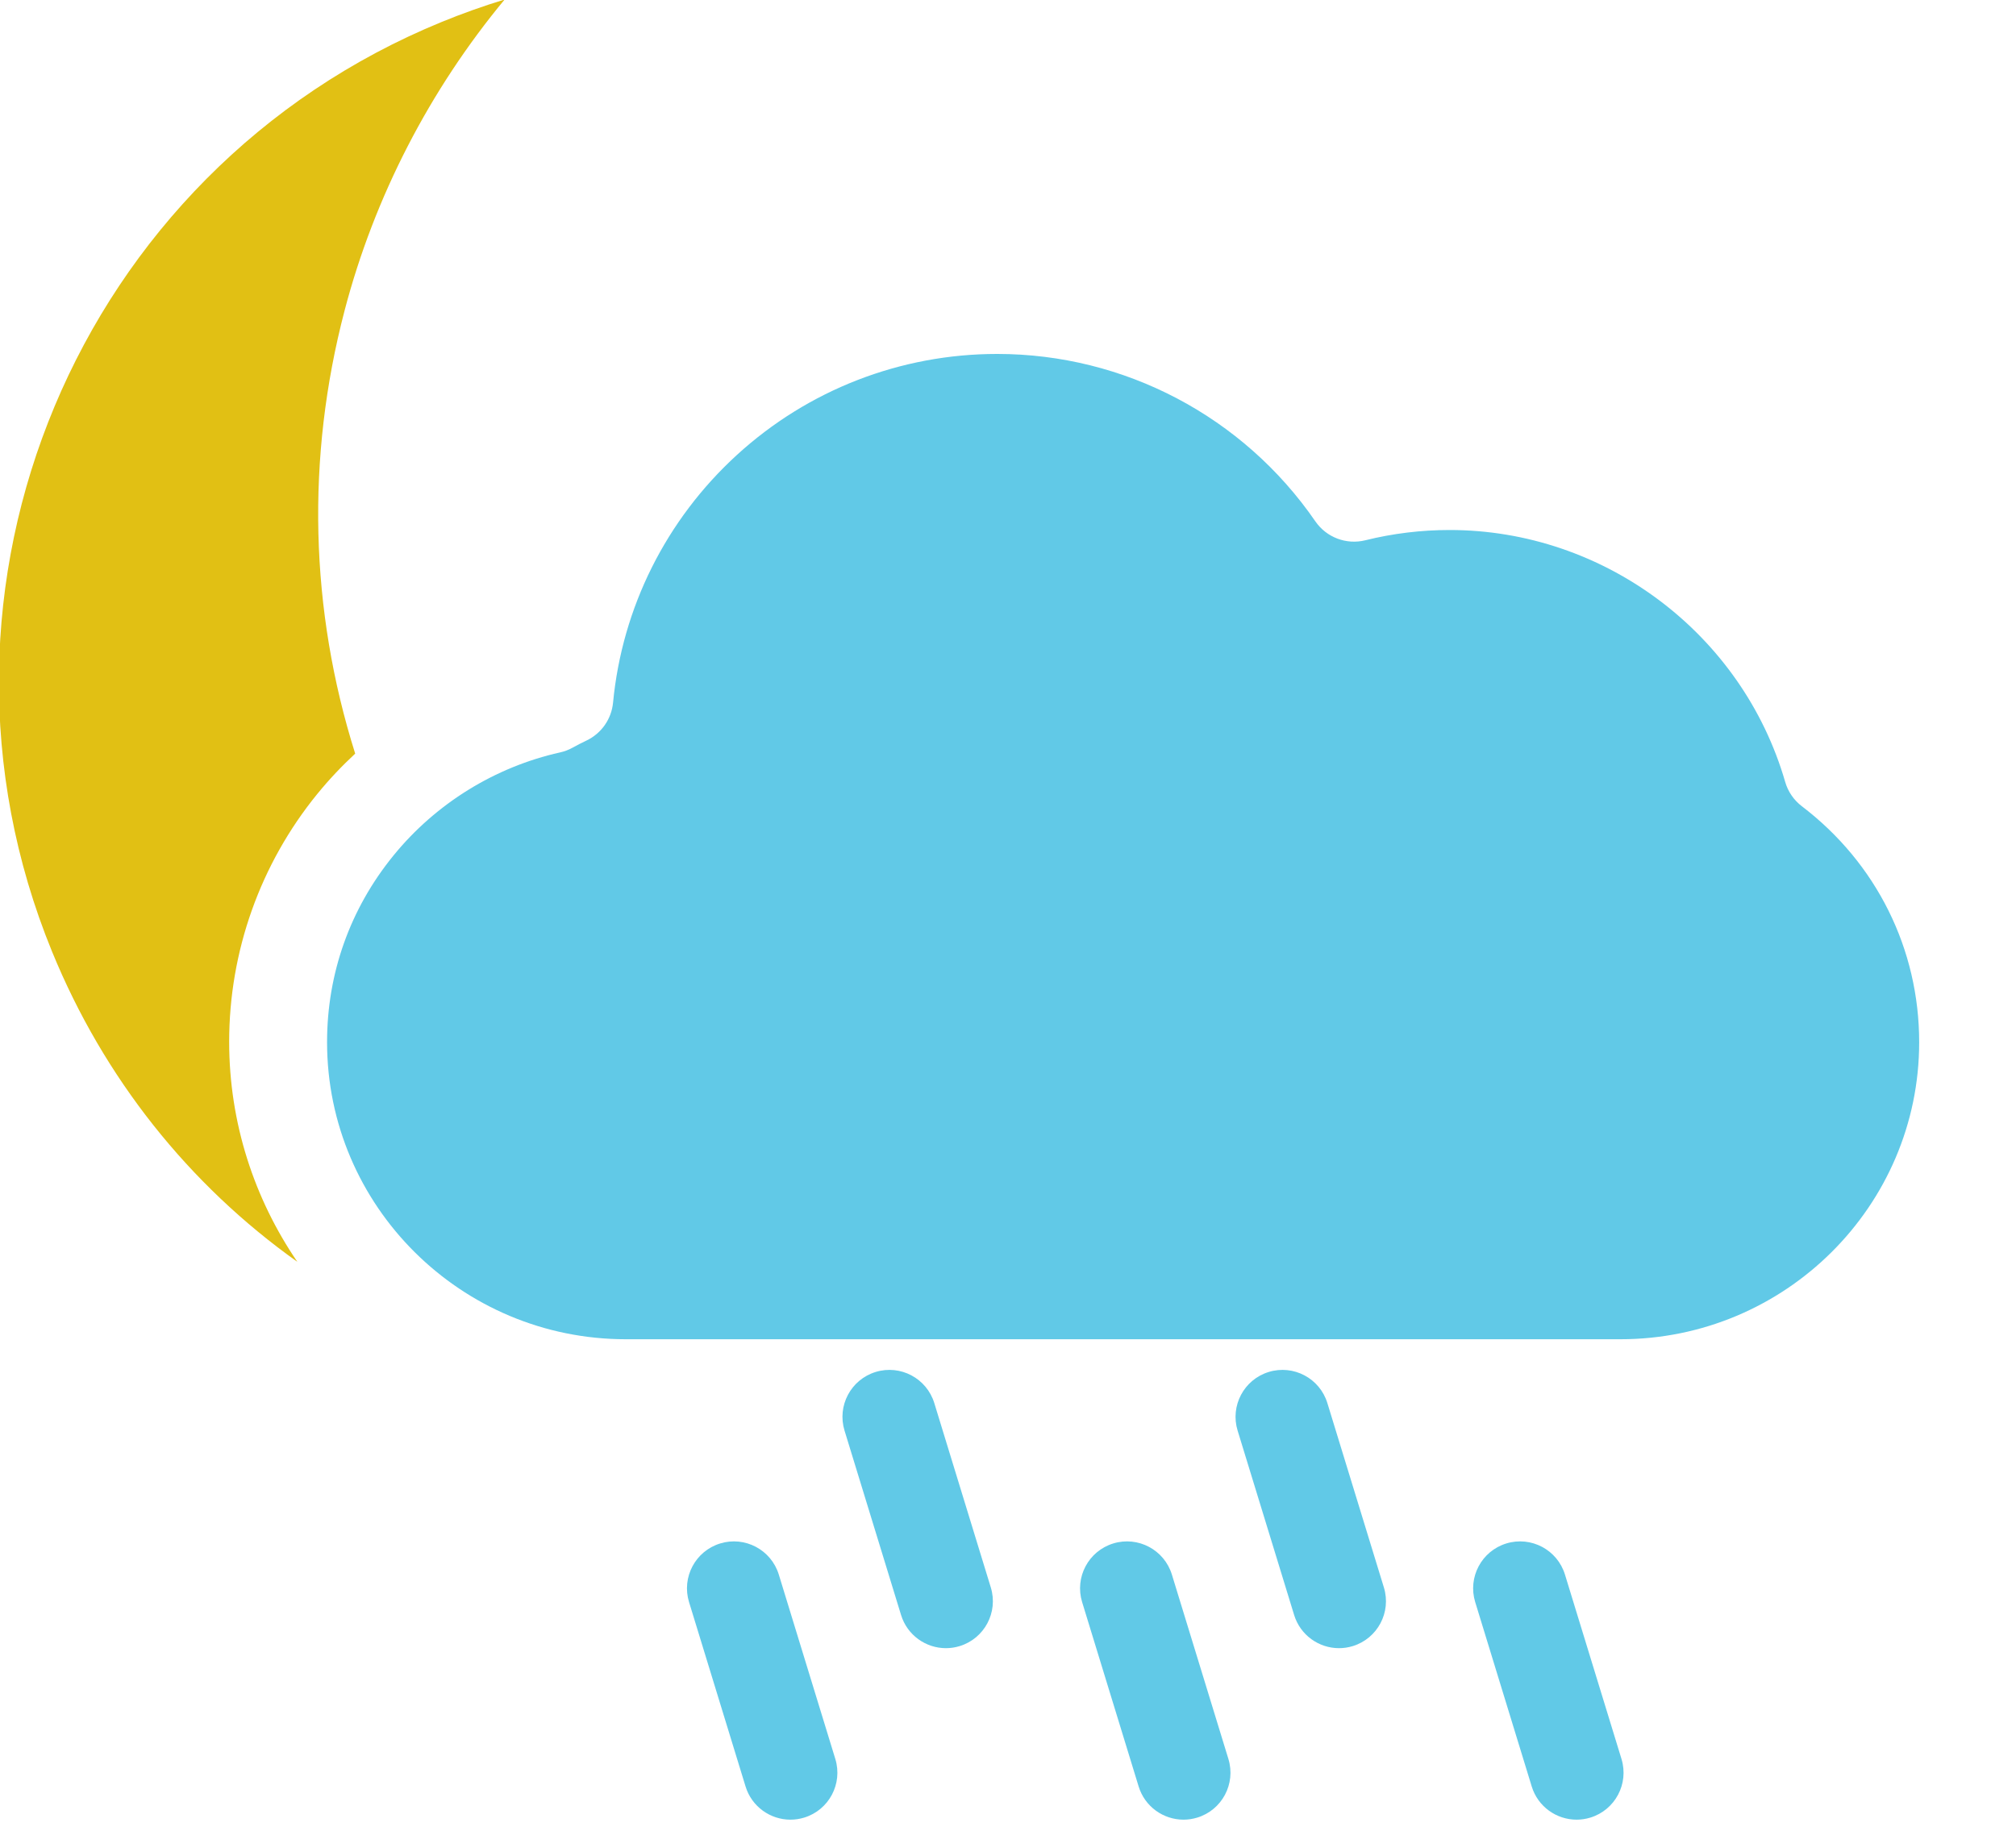
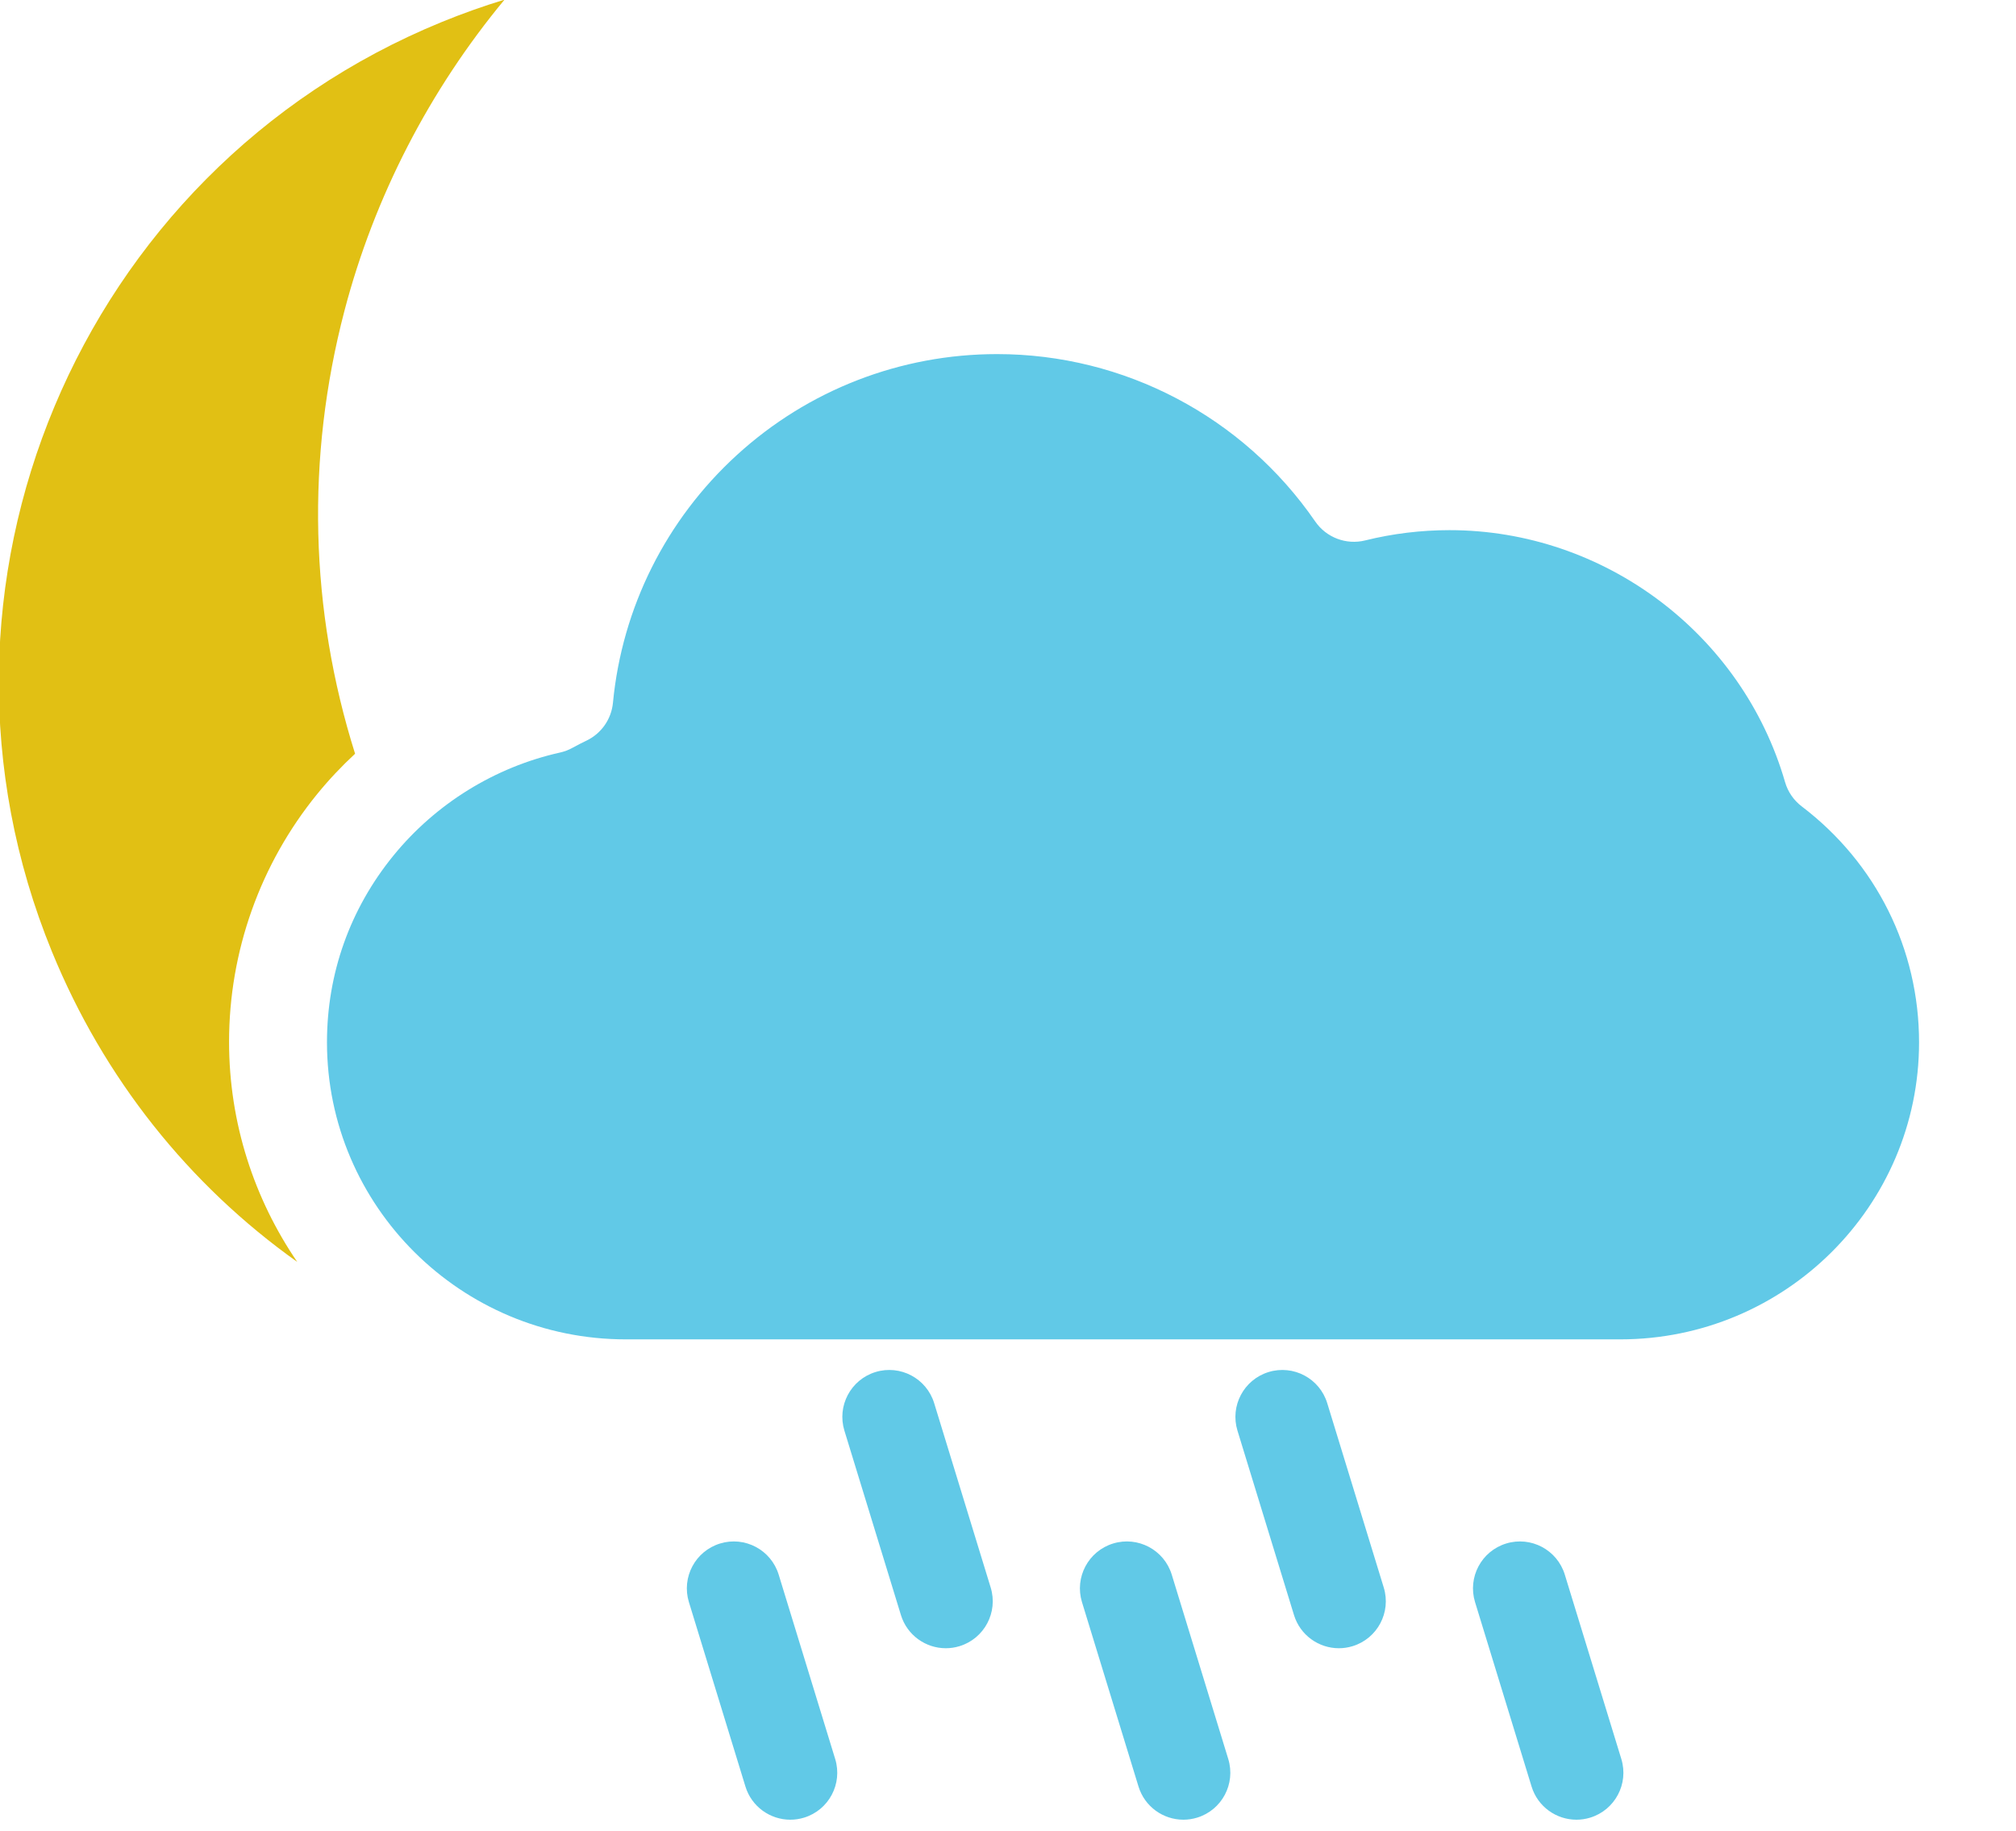
- <svg xmlns="http://www.w3.org/2000/svg" version="1.1" id="svg2" xml:space="preserve" width="318.936" height="289.623" viewBox="0 0 318.936 289.623">
-   <defs id="defs6" />
-   <g id="g10" transform="matrix(1.333333,0,0,-1.333333,-446.1263,760.3366)">
-     <g id="g12" transform="scale(0.1)">
-       <path d="m 5483.88,4745.73 c -9.51,7.24 -16.44,17.35 -19.76,28.83 -50.93,176.04 -214.64,298.99 -398.11,298.99 -33.8,0 -67.47,-4.1 -100.1,-12.19 -22.51,-5.58 -46.12,3.38 -59.28,22.48 -85.62,124.39 -226.73,198.65 -377.47,198.65 -114.62,0 -224.3,-42.56 -308.83,-119.83 -84,-76.79 -136.2,-181.18 -146.98,-293.95 -1.86,-19.5 -13.83,-36.59 -31.52,-45 -5.51,-2.62 -11.06,-5.48 -16.5,-8.48 -4.65,-2.57 -9.64,-4.46 -14.82,-5.62 -77.28,-17.24 -147.48,-60.68 -197.66,-122.3 -51.57,-63.31 -78.83,-139.95 -78.83,-221.62 0,-194.36 159.03,-352.49 354.5,-352.49 h 1180.07 c 195.47,0 354.5,158.13 354.5,352.49 0,110.6 -50.74,212.67 -139.21,280.04" style="fill:#61c9e7;fill-opacity:1;fill-rule:nonzero;stroke:none;stroke-width:229.748;stroke-linecap:round;stroke-linejoin:round;stroke-miterlimit:4;stroke-dasharray:none;stroke-opacity:1;paint-order:stroke fill markers" id="path48" />
-       <path d="m 4283.806,3543.062 c 5.4,0 10.9,0.79 16.34,2.46 29.41,9.01 45.94,40.16 36.93,69.57 l -67.06,218.82 c -9.02,29.42 -40.17,45.95 -69.57,36.94 -29.41,-9.02 -45.95,-40.16 -36.94,-69.57 l 67.06,-218.83 c 7.35,-23.98 29.4,-39.39 53.24,-39.39" style="fill:#61c9e7;fill-opacity:1;fill-rule:nonzero;stroke:none" id="path78" />
-       <path d="m 4750.206,3543.062 c 5.4,0 10.9,0.79 16.33,2.46 29.41,9.01 45.95,40.16 36.94,69.57 l -67.06,218.82 c -9.02,29.42 -40.17,45.95 -69.58,36.94 -29.41,-9.02 -45.94,-40.16 -36.93,-69.57 l 67.06,-218.83 c 7.35,-23.98 29.4,-39.39 53.24,-39.39" style="fill:#61c9e7;fill-opacity:1;fill-rule:nonzero;stroke:none" id="path80" />
-       <path d="m 5216.606,3543.062 c 5.4,0 10.9,0.79 16.33,2.46 29.41,9.01 45.95,40.16 36.94,69.57 l -67.07,218.82 c -9.01,29.42 -40.16,45.95 -69.57,36.94 -29.41,-9.02 -45.94,-40.16 -36.93,-69.57 l 67.06,-218.83 c 7.35,-23.98 29.4,-39.39 53.24,-39.39" style="fill:#61c9e7;fill-opacity:1;fill-rule:nonzero;stroke:none" id="path82" />
-       <path d="m 4468.297,3746.582 c 5.4,0 10.9,0.79 16.33,2.46 29.41,9.01 45.95,40.16 36.94,69.57 l -67.06,218.82 c -9.02,29.42 -40.17,45.95 -69.58,36.94 -29.41,-9.02 -45.94,-40.16 -36.93,-69.57 l 67.06,-218.83 c 7.35,-23.98 29.4,-39.39 53.24,-39.39" style="fill:#61c9e7;fill-opacity:1;fill-rule:nonzero;stroke:none;stroke-width:1" id="path80-3" />
-       <path d="m 4934.697,3746.582 c 5.4,0 10.9,0.79 16.33,2.46 29.41,9.01 45.95,40.16 36.94,69.57 l -67.07,218.82 c -9.01,29.42 -40.16,45.95 -69.57,36.94 -29.41,-9.02 -45.94,-40.16 -36.93,-69.57 l 67.06,-218.83 c 7.35,-23.98 29.4,-39.39 53.24,-39.39" style="fill:#61c9e7;fill-opacity:1;fill-rule:nonzero;stroke:none;stroke-width:1" id="path82-6" />
-       <path style="fill:#e1c014;fill-opacity:1;fill-rule:nonzero;stroke:none;stroke-width:0.967" d="m 3944.693,5703.09 c -25.219,-7.684 -50.136,-16.564 -74.678,-26.616 -431.648,-176.773 -639.014,-671.707 -462.246,-1103.394 61.416,-149.952 162.086,-276.322 290.991,-368.013 -50.987,74.697 -80.903,164.638 -80.903,261.182 0,107.227 36.919,211.034 104.634,294.17 h 0.015 c 13.875,17.038 28.918,32.946 44.883,47.754 -53.812,170.756 -58.369,350.893 -12.627,525.645 35.426,135.315 101.072,262.066 189.932,369.272 z" id="path20" />
+ <svg xmlns="http://www.w3.org/2000/svg" width="318.94" height="289.62" version="1.1" viewBox="0 0 318.94 289.62" xml:space="preserve">
+   <g transform="matrix(1.3333 0 0 -1.3333 -446.13 760.34)">
+     <g transform="scale(.1)">
+       <g fill="#61c9e7">
+         <path d="m5483.9 4745.7c-9.51 7.24-16.44 17.35-19.76 28.83-50.93 176.04-214.64 298.99-398.11 298.99-33.8 0-67.47-4.1-100.1-12.19-22.51-5.58-46.12 3.38-59.28 22.48-85.62 124.39-226.73 198.65-377.47 198.65-114.62 0-224.3-42.56-308.83-119.83-84-76.79-136.2-181.18-146.98-293.95-1.86-19.5-13.83-36.59-31.52-45-5.51-2.62-11.06-5.48-16.5-8.48-4.65-2.57-9.64-4.46-14.82-5.62-77.28-17.24-147.48-60.68-197.66-122.3-51.57-63.31-78.83-139.95-78.83-221.62 0-194.36 159.03-352.49 354.5-352.49h1180.1c195.47 0 354.5 158.13 354.5 352.49 0 110.6-50.74 212.67-139.21 280.04" style="paint-order:stroke fill markers" />
+         <path d="m4283.8 3543.1c5.4 0 10.9 0.79 16.34 2.46 29.41 9.01 45.94 40.16 36.93 69.57l-67.06 218.82c-9.02 29.42-40.17 45.95-69.57 36.94-29.41-9.02-45.95-40.16-36.94-69.57l67.06-218.83c7.35-23.98 29.4-39.39 53.24-39.39" />
+         <path d="m4750.2 3543.1c5.4 0 10.9 0.79 16.33 2.46 29.41 9.01 45.95 40.16 36.94 69.57l-67.06 218.82c-9.02 29.42-40.17 45.95-69.58 36.94-29.41-9.02-45.94-40.16-36.93-69.57l67.06-218.83c7.35-23.98 29.4-39.39 53.24-39.39" />
+         <path d="m5216.6 3543.1c5.4 0 10.9 0.79 16.33 2.46 29.41 9.01 45.95 40.16 36.94 69.57l-67.07 218.82c-9.01 29.42-40.16 45.95-69.57 36.94-29.41-9.02-45.94-40.16-36.93-69.57l67.06-218.83c7.35-23.98 29.4-39.39 53.24-39.39" />
+         <path d="m4468.3 3746.6c5.4 0 10.9 0.79 16.33 2.46 29.41 9.01 45.95 40.16 36.94 69.57l-67.06 218.82c-9.02 29.42-40.17 45.95-69.58 36.94-29.41-9.02-45.94-40.16-36.93-69.57l67.06-218.83c7.35-23.98 29.4-39.39 53.24-39.39" />
+         <path d="m4934.7 3746.6c5.4 0 10.9 0.79 16.33 2.46 29.41 9.01 45.95 40.16 36.94 69.57l-67.07 218.82c-9.01 29.42-40.16 45.95-69.57 36.94-29.41-9.02-45.94-40.16-36.93-69.57l67.06-218.83c7.35-23.98 29.4-39.39 53.24-39.39" />
+       </g>
+       <path d="m3944.7 5703.1c-25.219-7.684-50.136-16.564-74.678-26.616-431.65-176.77-639.01-671.71-462.25-1103.4 61.416-149.95 162.09-276.32 290.99-368.01-50.987 74.697-80.903 164.64-80.903 261.18 0 107.23 36.919 211.03 104.63 294.17h0.015c13.875 17.038 28.918 32.946 44.883 47.754-53.812 170.76-58.369 350.89-12.627 525.64 35.426 135.32 101.07 262.07 189.93 369.27z" fill="#e1c014" />
    </g>
  </g>
</svg>
